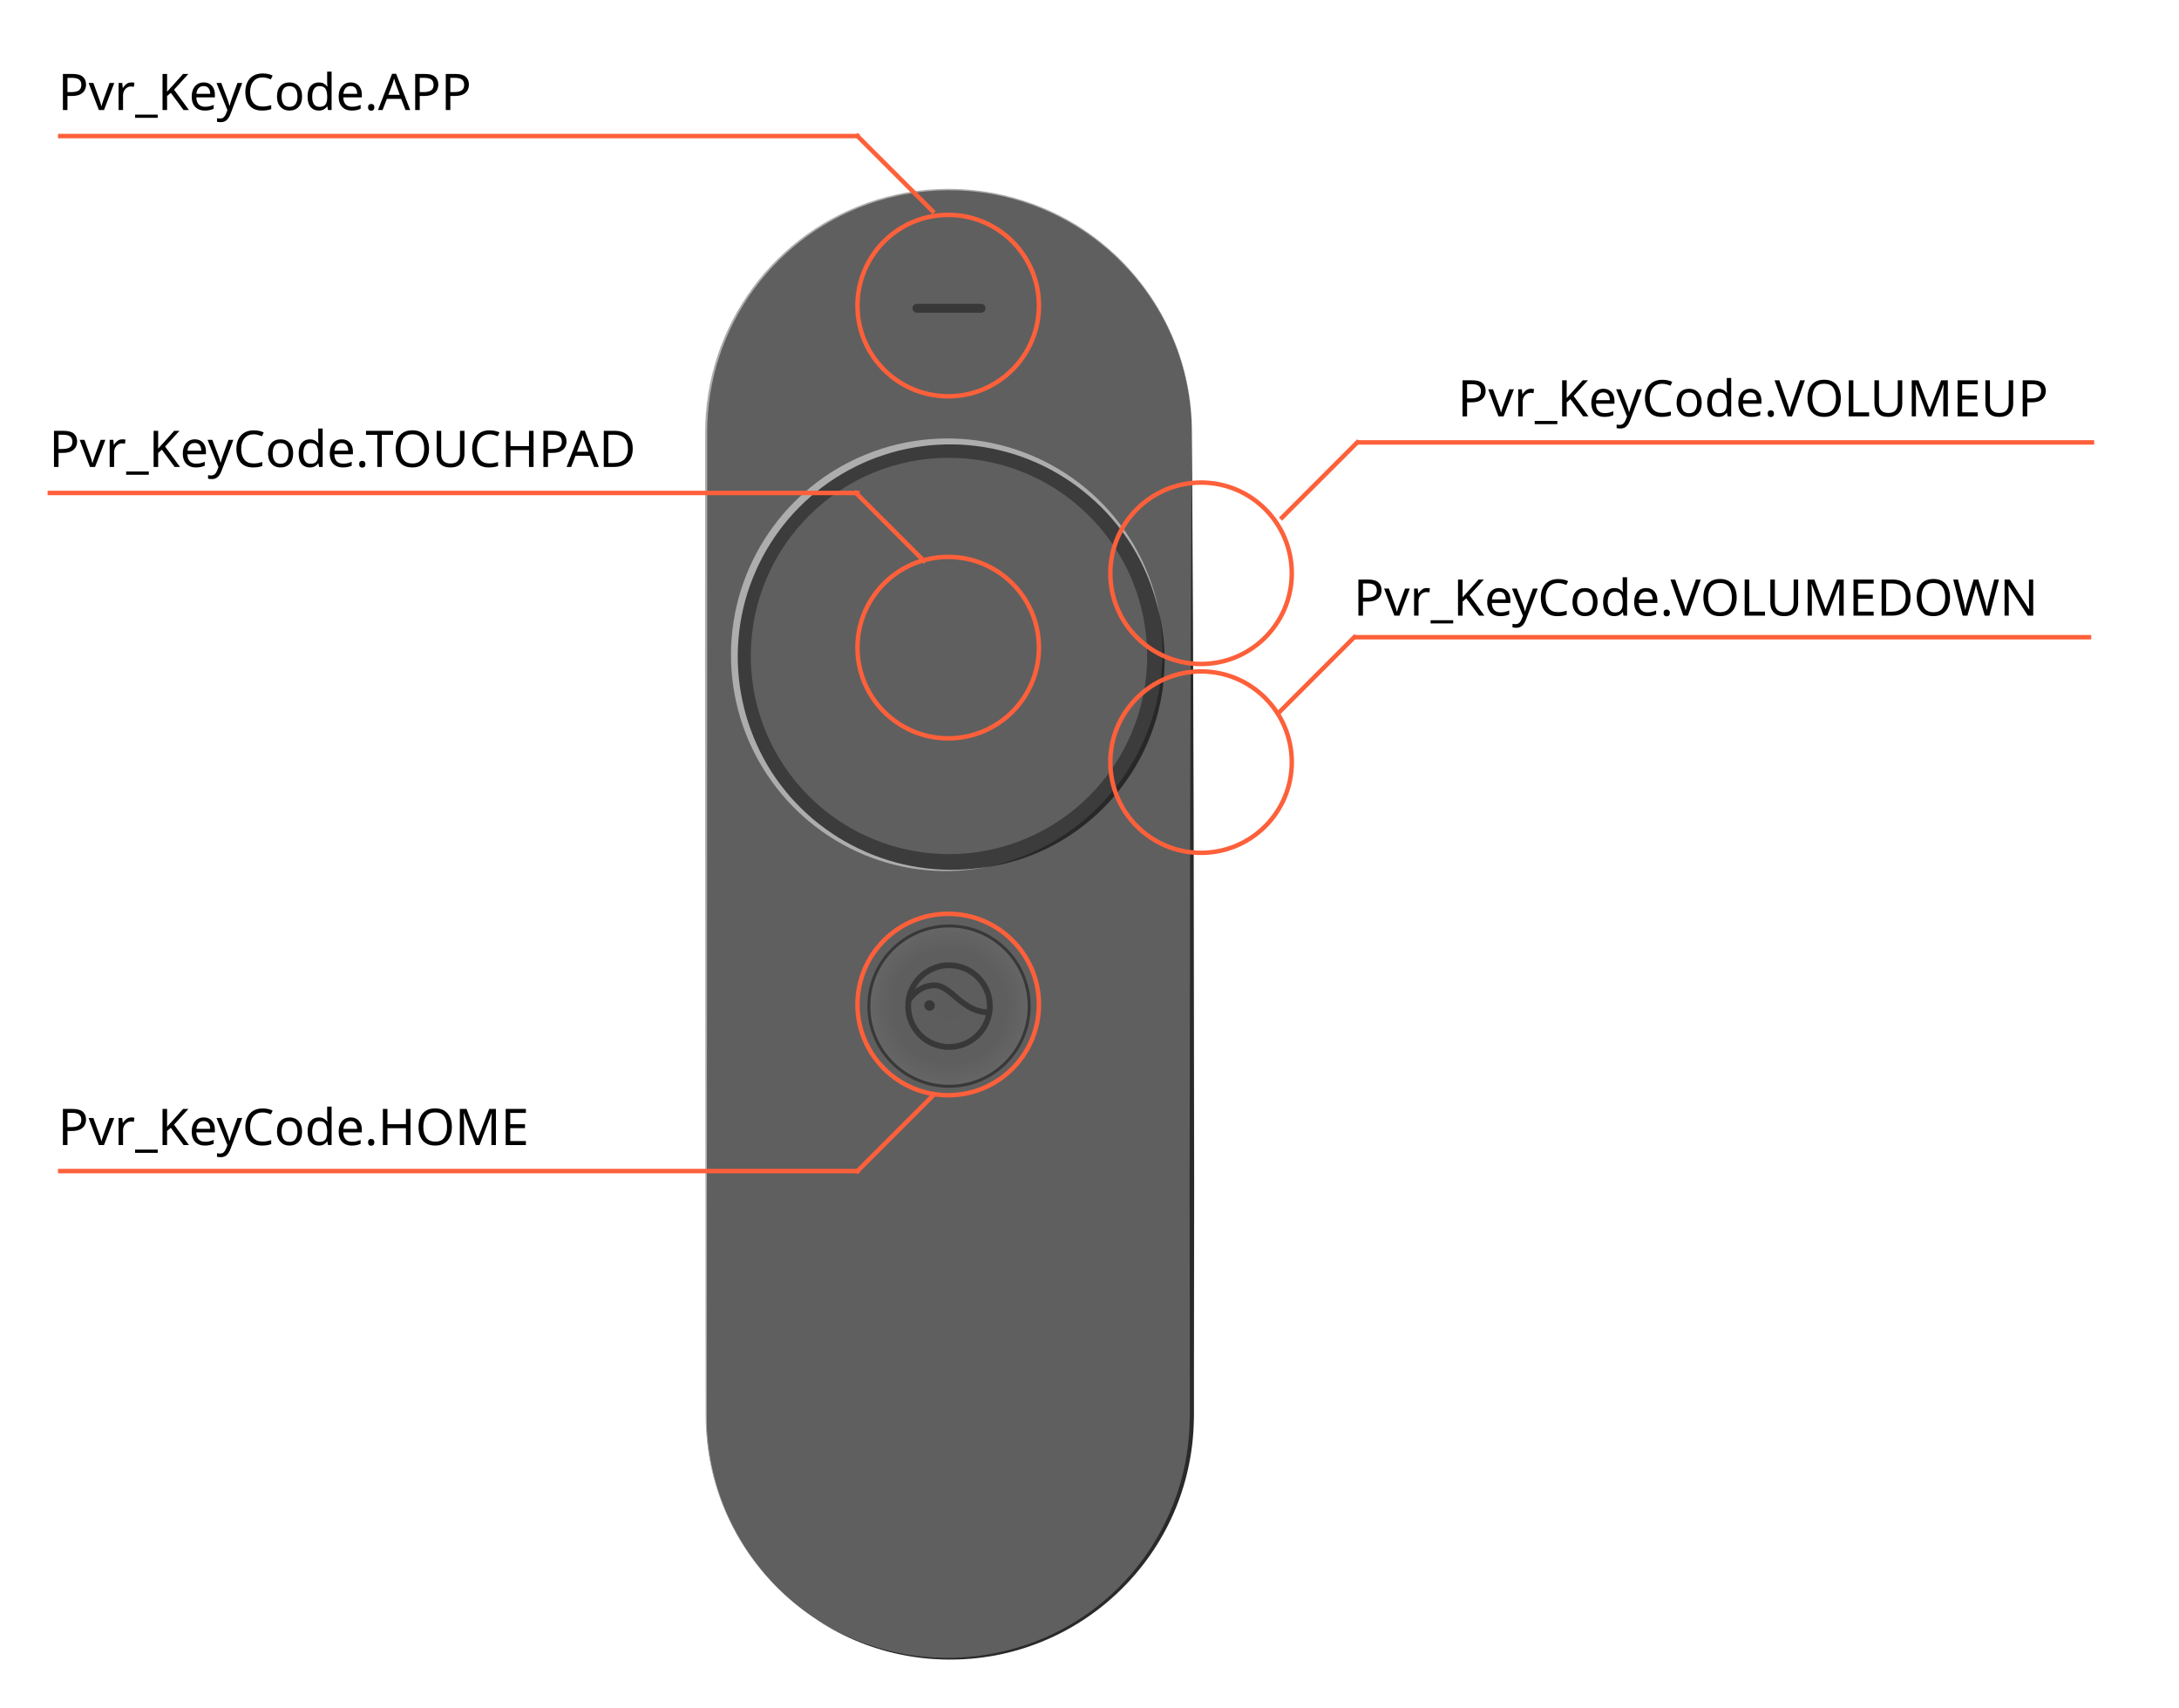
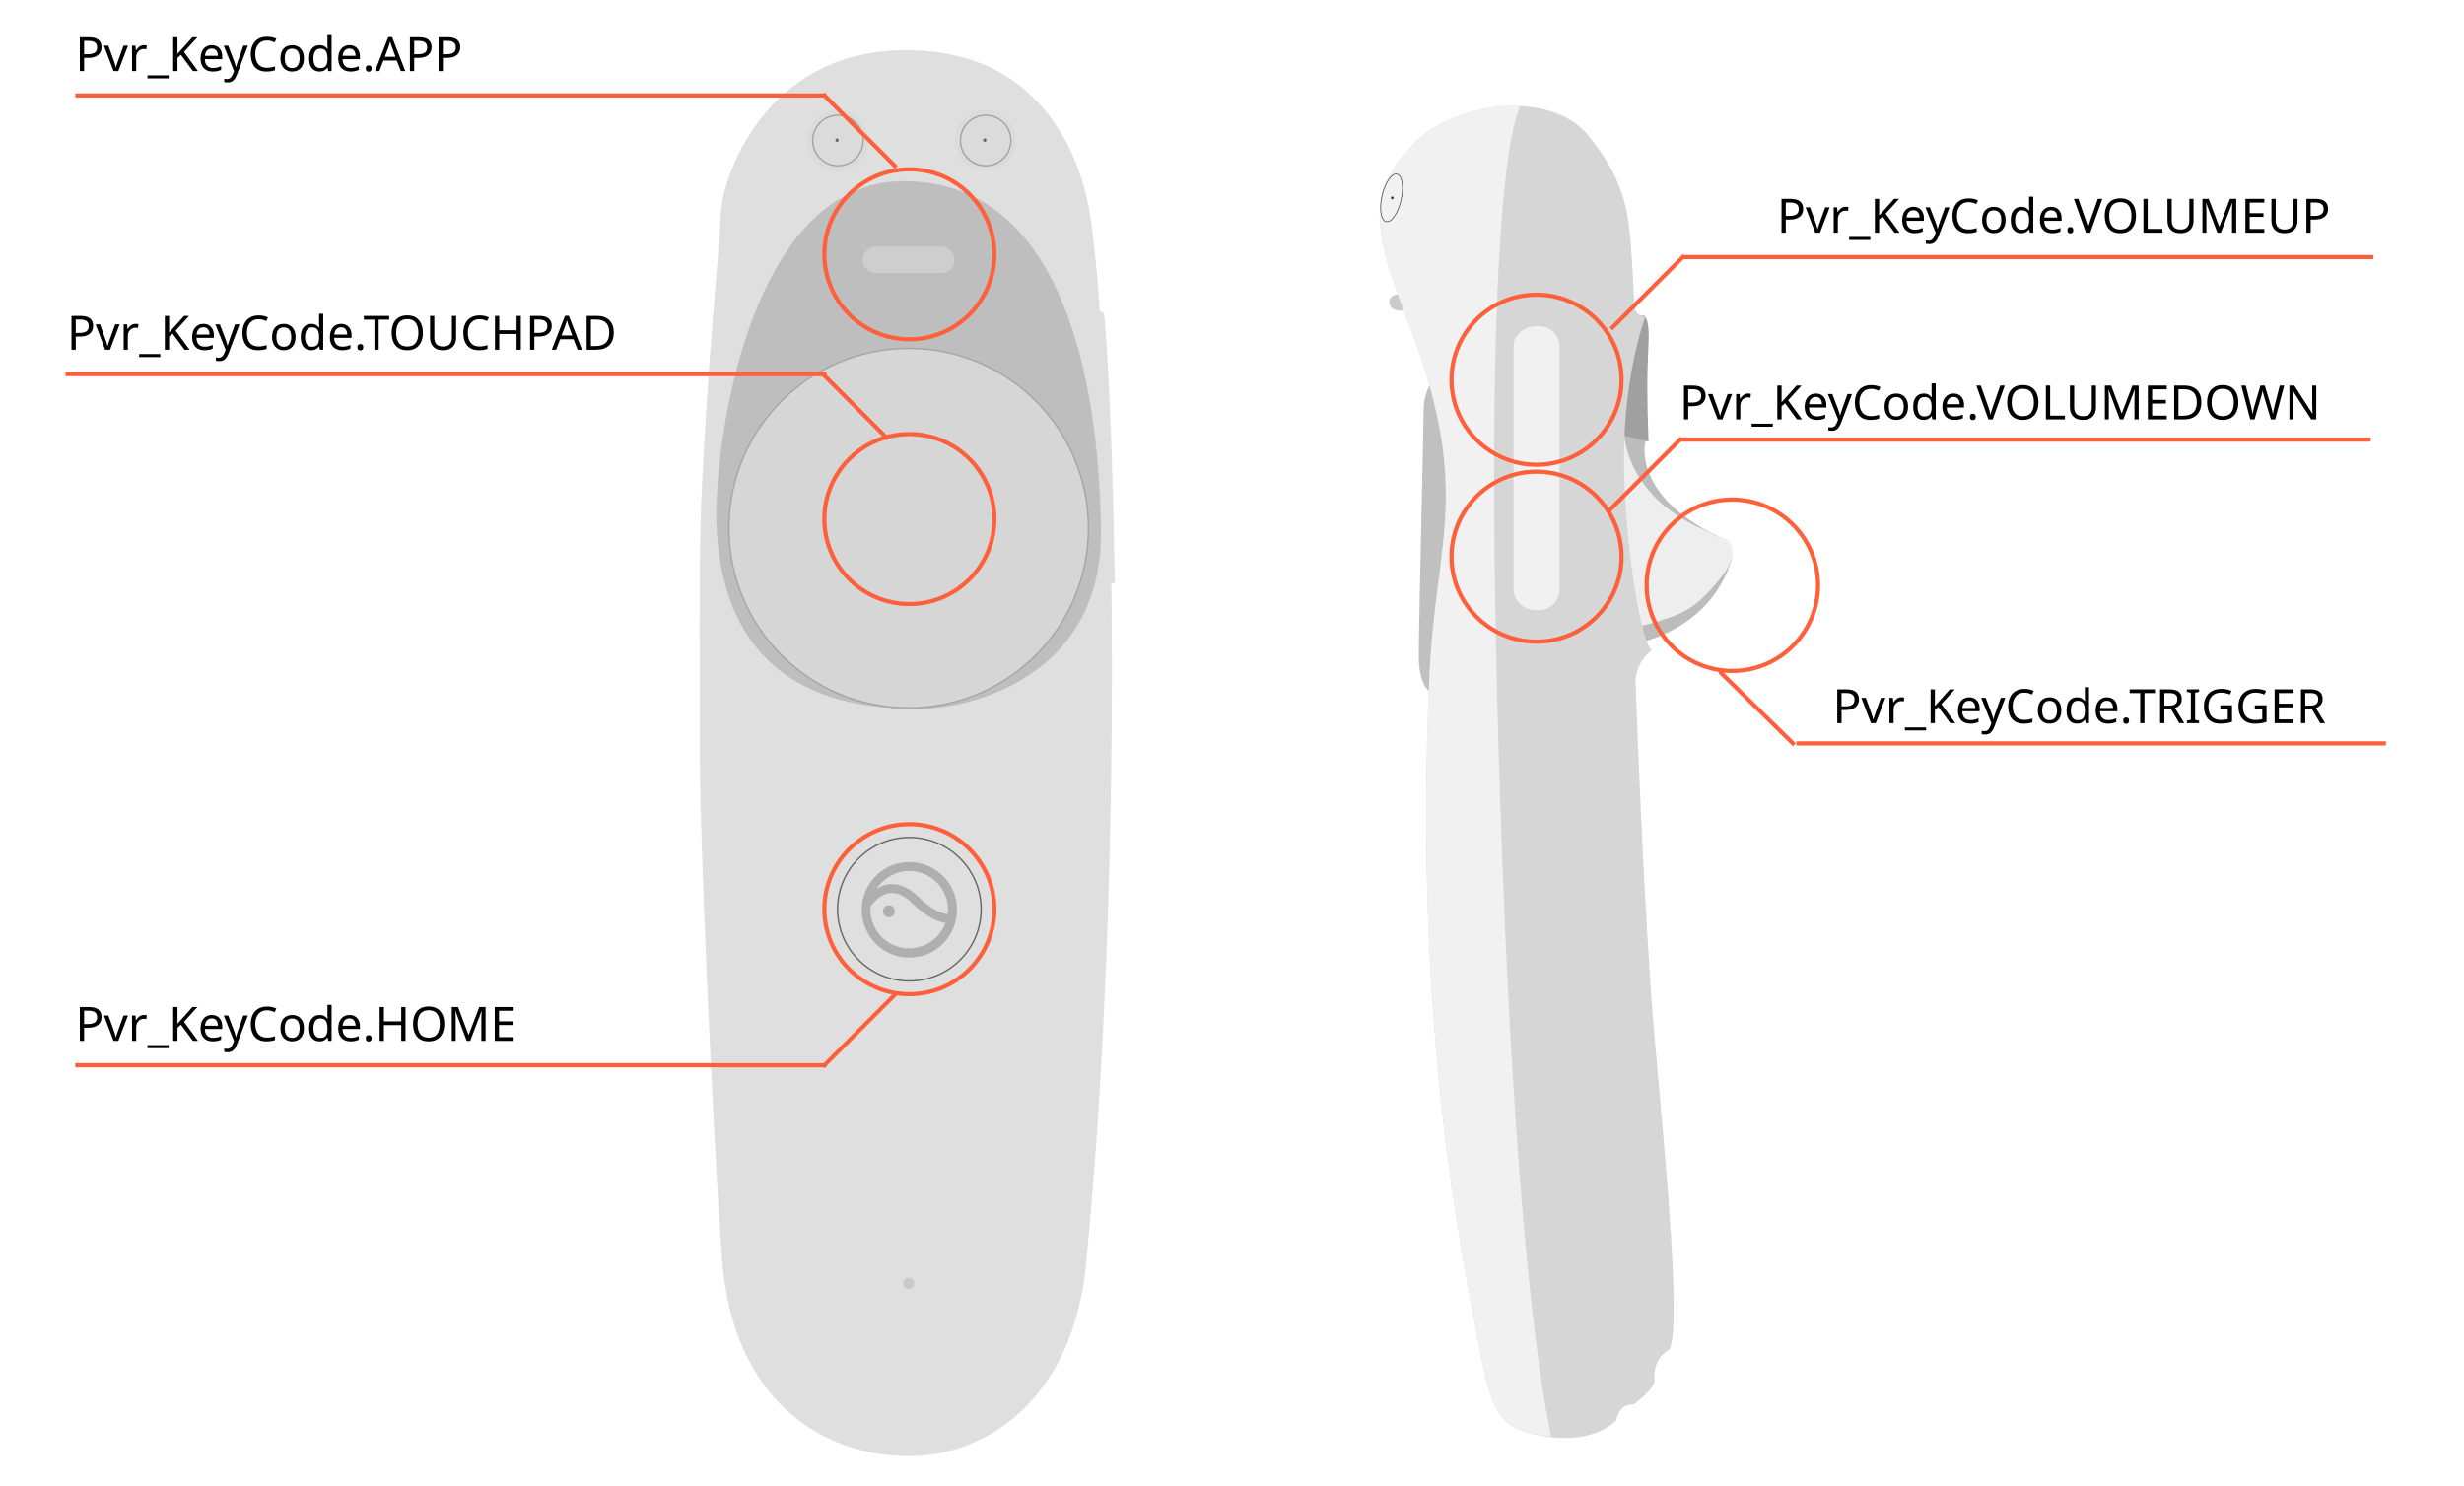
- <svg xmlns="http://www.w3.org/2000/svg" width="1465" height="1148" viewBox="0 0 1465 1148">
-   <defs>
-     <radialGradient fx="50%" fy="50%" id="a">
-       <stop stop-color="#5C5C5C" offset="0%" />
-       <stop stop-color="#5E5E5E" offset="71%" />
-       <stop stop-color="#656565" offset="97%" />
-       <stop stop-color="#666" offset="100%" />
-     </radialGradient>
-   </defs>
+ <svg xmlns="http://www.w3.org/2000/svg" width="1768" height="1066" viewBox="0 0 1768 1066">
  <g fill="none" fill-rule="evenodd">
-     <g transform="translate(441 127)">
-       <rect fill="#5F5F5F" fill-rule="nonzero" x="33.76" y=".45" width="326.57" height="987.97" rx="163.28" />
-       <path d="M360.33 163.74l.75 126.73.43 126.73.36 253.46-.14 126.73v27.72l-.1 4a164.66 164.66 0 0 1-3.85 31.66 161.85 161.85 0 0 1-25.56 58.06 165.13 165.13 0 0 1-45.61 44 163.35 163.35 0 0 1-58.79 23.44 167.2 167.2 0 0 1-31.68 2.73c-2.65-.07-5.3-.08-7.94-.29-1.32-.08-2.64-.15-4-.25l-4-.4-2-.2-2-.27-3.93-.54-3.91-.69c-1.31-.22-2.61-.46-3.9-.75a161.8 161.8 0 0 1-58.08-24.54 164.16 164.16 0 0 0 28 14.69c4.86 2 9.87 3.71 14.89 5.28 2.55.69 5.06 1.48 7.63 2.06l3.85.92 3.87.79c1.29.28 2.58.5 3.88.7l3.9.64 3.92.5 2 .25 2 .18 3.94.35c1.31.09 2.62.14 3.94.21 2.63.18 5.26.15 7.89.2a165.65 165.65 0 0 0 31.35-3.05c75.036-14.488 129.781-79.386 131.42-155.79l.1-3.93v-27.68l-.14-126.73.36-253.46.43-126.73.72-126.73z" fill="#2A2A2A" fill-rule="nonzero" />
-       <circle fill="#5F5F5F" fill-rule="nonzero" transform="rotate(-45 197.047 314.115)" cx="197.047" cy="314.115" r="138.74" />
-       <path d="M197.05 180.88c63.566.014 118.27 44.93 130.656 107.277 12.386 62.347-20.995 124.762-79.728 149.073-58.733 24.311-126.46 3.748-161.762-49.114-35.302-52.862-28.346-123.3 16.614-168.236a132.36 132.36 0 0 1 94.22-39zm0-11c-79.662 0-144.24 64.578-144.24 144.24s64.578 144.24 144.24 144.24 144.24-64.578 144.24-144.24-64.578-144.24-144.24-144.24z" fill="#3C3C3C" fill-rule="nonzero" />
-       <path d="M106.52 961.05a164.61 164.61 0 0 1-55.07-61.54 161.94 161.94 0 0 1-14.16-39.18 165.19 165.19 0 0 1-3.2-20.64 165.42 165.42 0 0 1-.61-10.43c-.08-3.49-.08-7-.09-10.44L33.25 652 33 318.2l.05-83.44.03-41.76v-20.81c0-6.94-.06-13.94.49-20.9C39.064 79.243 91.129 19.312 161.7 3.8A160.19 160.19 0 0 1 182.37.64 164.22 164.22 0 0 1 282.45 24.1a164.37 164.37 0 0 1 57.21 59.69 162.71 162.71 0 0 1 15.5 38.65 168 168 0 0 1 3.9 20.48 170.49 170.49 0 0 1 1.27 20.82 172 172 0 0 0-1.36-20.8 167.13 167.13 0 0 0-4-20.45A162 162 0 0 0 339.33 84a163.93 163.93 0 0 0-57.28-59.23 163.14 163.14 0 0 0-99.6-23.17 158.25 158.25 0 0 0-20.54 3.17c-70.03 15.541-121.62 75.11-127 146.64-.54 6.9-.46 13.83-.45 20.8v145.95L34.27 652l-.14 166.82v10.42c0 3.42.27 6.94.57 10.39a161.7 161.7 0 0 0 17 59.71 164.52 164.52 0 0 0 54.82 61.71z" fill="#ADADAD" fill-rule="nonzero" />
-       <path d="M338.73 287.06a159.13 159.13 0 0 0-5.83-20.38 143 143 0 0 0-33.88-53A159.1 159.1 0 0 0 283.07 200a157.76 157.76 0 0 0-17.76-11.25 153.49 153.49 0 0 0-19.19-8.52 149.07 149.07 0 0 0-20.21-5.61 146.85 146.85 0 0 0-20.79-2.62 152.33 152.33 0 0 0-20.93.46 156.75 156.75 0 0 0-20.63 3.5 153.75 153.75 0 0 0-19.88 6.47 150.19 150.19 0 0 0-18.68 9.31 147 147 0 0 0-17.15 11.92A151.38 151.38 0 0 0 92.6 218a143.67 143.67 0 0 0-23.41 34.47 152.21 152.21 0 0 0-7.71 19.41 147.88 147.88 0 0 0-4.76 20.34A149.81 149.81 0 0 0 55 313a151.67 151.67 0 0 0 1.31 20.86 158.49 158.49 0 0 0 4.34 20.47A152.52 152.52 0 0 0 67.93 374a146 146 0 0 0 10 18.38 151.14 151.14 0 0 0 12.66 16.73 154.12 154.12 0 0 0 15 14.7 159.51 159.51 0 0 0 17 12.36 158.18 158.18 0 0 0 18.65 9.76 150.2 150.2 0 0 0 19.87 7 147.38 147.38 0 0 0 20.73 4 150.55 150.55 0 0 0 21.13.93 159 159 0 0 0 21.1-2.09 143.54 143.54 0 0 1-83.71-7.8c-54.668-22.636-90.2-76.105-89.896-135.273.305-59.169 36.386-112.269 91.284-134.341 54.899-22.072 117.695-8.726 158.872 33.764a143.46 143.46 0 0 1 38.11 74.94z" fill="#ADADAD" fill-rule="nonzero" />
-       <path d="M338.73 287.06a139.28 139.28 0 0 1-7.51 83.84 141.63 141.63 0 0 1-31.94 47 141.48 141.48 0 0 1-22.35 17.75 137.65 137.65 0 0 1-52.83 20.15 151.73 151.73 0 0 0 51.51-22.13 147.47 147.47 0 0 0 61.53-90.57 151.88 151.88 0 0 0 1.59-56.04z" fill="#282828" fill-rule="nonzero" />
-       <path d="M175.49 80.31h43.11" stroke="#383838" stroke-width="6" stroke-linecap="round" stroke-linejoin="round" />
-       <circle stroke="#383838" stroke-width="2" fill="url(#a)" fill-rule="nonzero" cx="197.05" cy="549.58" r="53.9" />
-       <circle stroke="#383838" stroke-width="3.92" cx="197.05" cy="549.58" r="27.47" />
-       <path d="M169.82 545.91s5.78-10.29 17.45-10.29c11.67 0 18.18 18.18 36.92 18.18" stroke="#383838" stroke-width="3.92" />
-       <circle fill="#383838" fill-rule="nonzero" cx="183.98" cy="549.16" r="3.54" />
+     <g transform="translate(987 76)">
+       <path d="M17.902 135s-7.406 0-7.854 4.683C8.926 151.39 28 145.537 28 145.537L17.902 135z" fill="#CBCBCB" fill-rule="nonzero" />
+       <path d="M256 323s-7.524 44.086-61.578 60.935c-54.054 16.85-31.946-1.73-31.946-1.73l35.882-49.626L256 323z" fill="#BCBCBC" fill-rule="nonzero" />
+       <path d="M193.705 240.238S182.277 281.45 252 311.726L249.114 326 166 266.14V227l27.705 13.238z" fill="#BCBCBC" fill-rule="nonzero" />
+       <path d="M178.494 236s1.15 43.408 55.676 67.524c10.353 4.593 10.353 5.742 16.105 6.89 5.751 1.148 9.778 12.288-1.15 26.412-11.504 14.93-20.707 22.968-31.06 27.561-10.352 4.594-26.572 8.613-26.572 8.613l-15.99-6.316L164 298.93 178.494 236z" fill="#EEE" fill-rule="nonzero" />
+       <path d="M190.605 150.725s6.401-4.025 5.258 20.125c-1.143 24.15-1.143 36.8 0 70.15L173 235.25l5.716-86.25 11.889 1.725z" fill="#A0A0A0" fill-rule="nonzero" />
+       <path d="M38.583 420S31 415.744 31 394.464s3.5-164.951 3.5-176.224c0-11.273 5.017-22.776 11.9-23.236 6.767-.46 19.6 35.774 19.6 35.774l-14 181.17L38.583 420z" fill="#C0C0C0" fill-rule="nonzero" />
+       <path d="M72.21 878.79c-8.775-48.5-45.496-216.58-33.487-471.177 4.62-97.922 31.41-132.137-16.166-254.598C-7.467 75.83-.538 57.397 27.176 27.445c27.714-29.953 98.153-40.321 125.867-5.76 27.714 34.56 28.869 56.449 31.178 93.313 2.31 36.865 0 32.257 9.238 36.865 0 0-17.32 44.93-15.011 114.05 2.31 69.122 15.011 127.875 20.785 124.42 5.774-3.457-11.547 3.455-12.702 21.888 0 0 5.774 167.043 13.857 258.053 8.083 91.01 19.169 207.134 10.393 222.341 0 0-12.703 5.76-10.393 23.04 0 0-2.31 6.913-15.012 16.129 0 0-10.392-1.152-12.702 11.52 0 0-15.012 17.28-50.809 11.52-35.797-5.76-39.261-18.432-49.654-76.033z" fill="#D6D6D6" fill-rule="nonzero" />
+       <path d="M72.253 878.423c-8.781-48.479-45.525-216.486-33.508-470.973 4.622-97.88 31.429-132.08-16.176-254.487C-7.473 75.81-.541 57.386 27.19 27.447 43.714 9.597 75.373-1.457 104.03.155c0 .23-27.731 32.473-16.177 447.022 11.555 414.55 38.94 507.938 38.13 507.823-40.44-4.606-43.33-19-53.729-76.577z" fill="#F1F1F1" fill-rule="nonzero" />
+       <path d="M116.069 362C104.689 362 99 353.702 99 346.44V172.408c0-7.261 6.828-14.407 17.069-14.407S132 165.146 132 172.407V346.44c0 7.26-4.552 15.559-15.931 15.559z" fill="#F1F1F1" fill-rule="nonzero" />
+       <ellipse stroke="#3A3A3A" stroke-width=".5" transform="rotate(-77.209 11.5 66)" cx="11.5" cy="66" rx="17.5" ry="7" />
+       <path d="M11.947 67c1.404 0 1.404-2 0-2-1.263 0-1.263 2 0 2z" fill="#3A3A3A" fill-rule="nonzero" />
    </g>
-     <circle stroke="#FD603A" stroke-width="3" cx="637.5" cy="205.5" r="61" />
-     <path d="M40.499 91.5H576.5" stroke="#FD603A" stroke-width="3" stroke-linecap="square" />
+     <g transform="translate(502 36)">
+       <path d="M1.04 327.176C5.53 222.28 14.343 142.359 15.175 117.384 16.008 92.408 45.944 0 148.226 0c102.282 0 127.23 84.916 132.219 119.881 4.99 34.966 6.652 67.433 6.652 67.433s3.327 0 3.327 3.33 4.989 44.123 7.484 189.812c0 0 .831 1.665-2.495 2.498 0 0 4.906 257.411-18.294 489.515C267.97 964.045 209.762 1009 149.889 1009c-59.872 0-126.397-38.295-133.881-142.359C8.524 762.578.208 560.278.208 511.993c0-48.286-.832-145.69.831-184.817z" fill="#DFDFDF" fill-rule="nonzero" />
+       <path d="M12.247 343.837C9.164 288.957 33.905 93.17 147.197 94.003c113.292.832 139.116 142.405 140.782 249.834 1.666 107.43-96.631 130.747-137.45 129.082-40.818-1.666-131.618-9.16-138.282-129.082z" fill="#BEBEBE" fill-rule="nonzero" />
+       <circle stroke="#A5A5A5" fill="#D6D6D6" fill-rule="nonzero" cx="150" cy="343" r="129" />
+       <path d="M173.392 160h-46.784c-5.264 0-9.608-4.296-9.608-9.5s4.344-9.5 9.608-9.5h46.784c5.264 0 9.608 4.296 9.608 9.5s-4.344 9.5-9.608 9.5z" fill="#CECECE" fill-rule="nonzero" />
+       <g transform="translate(77 43)">
+         <circle fill="#DBDBDB" fill-rule="nonzero" cx="22" cy="22" r="22" />
+         <circle stroke="#A3A3A3" cx="22.249" cy="21.834" r="18.098" />
+       </g>
+       <path d="M98.585 65.83c1.577 0 1.577-2.49 0-2.49s-1.577 2.49 0 2.49z" fill="#656565" fill-rule="nonzero" />
+       <g transform="translate(183 43)">
+         <circle fill="#DBDBDB" fill-rule="nonzero" cx="22" cy="22" r="22" />
+         <circle stroke="#A3A3A3" cx="22.249" cy="21.834" r="18.098" />
+       </g>
+       <path d="M204.585 65.83c1.577 0 1.577-2.49 0-2.49s-1.577 2.49 0 2.49z" fill="#656565" fill-rule="nonzero" />
+       <circle stroke="#656565" cx="150.5" cy="616.5" r="51.5" />
+       <g fill="#AFAFAF" fill-rule="nonzero">
+         <path d="M150.583 582.667c18.539 0 34.168 15.083 34.084 34.416-.083 18.75-15.047 34.167-34.167 34.167-19.702 0-34.25-16.167-34.167-34.417.083-18.833 15.296-34.333 34.25-34.166zm25.854 43.833c-.249-.083-.415-.083-.582-.167-1.163-.333-2.41-.5-3.574-.916-3.16-1-6.069-2.5-8.812-4.334-3.824-2.5-7.4-5.5-10.724-8.666-1.497-1.5-3.076-2.917-4.905-4.084-1.497-1.083-3.076-1.916-4.822-2.583-2.245-.833-4.572-1.083-6.983-.75-2.577.417-4.822 1.5-6.983 3-2.245 1.583-4.157 3.583-5.903 5.833-.415.5-.498 1-.582 1.667-.166 3.167.25 6.25 1.164 9.333 4.24 14 18.539 22.417 32.755 19.084 9.227-2.167 15.712-7.834 19.453-16.5.332-.167.415-.5.498-.917zm1.497-6.5c1.829-10.75-4.822-25.667-20.118-29.917-6.983-1.916-13.8-1.166-20.285 2.167-4.24 2.25-9.31 7-10.225 9.583.333-.25.665-.416.914-.583.582-.333 1.247-.75 1.913-1.083 3.907-1.75 7.98-2.167 12.22-1.25 3.325.666 6.318 2.166 9.145 4.083 2.078 1.417 3.907 3 5.653 4.75a62.12 62.12 0 0 0 6.65 5.75c2.162 1.667 4.406 3.167 6.9 4.333 1.912.917 3.824 1.667 5.903 2 .415.167.914.334 1.33.167z" />
+         <path d="M135.869 613.667c2.41 0 4.24 1.916 4.24 4.333 0 2.417-1.996 4.25-4.407 4.25-2.327-.083-4.156-1.917-4.156-4.25a4.299 4.299 0 0 1 4.323-4.333z" />
+       </g>
+       <path d="M150.031 889c5.292 0 5.292-8 0-8-5.375 0-5.375 8 0 8z" fill="#C9C9C9" fill-rule="nonzero" />
+     </g>
+     <circle stroke="#FD603A" stroke-width="3" cx="652.5" cy="182.5" r="61" />
+     <path d="M55.499 68.5H591.5" stroke="#FD603A" stroke-width="3" stroke-linecap="square" />
    <text font-family="Verdana" font-size="34" fill="#000">
-       <tspan x="39" y="74">Pvr_KeyCode.APP</tspan>
+       <tspan x="54" y="51">Pvr_KeyCode.APP</tspan>
    </text>
-     <path d="M576.5 91.5l50.522 50.522" stroke="#FD603A" stroke-width="3" stroke-linecap="square" />
-     <circle stroke="#FD603A" stroke-width="3" cx="637.5" cy="675.5" r="61" />
-     <path d="M40.499 787.5H576.5" stroke="#FD603A" stroke-width="3" stroke-linecap="square" />
+     <path d="M591.5 68.5l50.522 50.522" stroke="#FD603A" stroke-width="3" stroke-linecap="square" />
+     <circle stroke="#FD603A" stroke-width="3" cx="652.5" cy="652.5" r="61" />
+     <path d="M55.499 764.5H591.5" stroke="#FD603A" stroke-width="3" stroke-linecap="square" />
    <text font-family="Verdana" font-size="34" fill="#000">
-       <tspan x="39" y="770">Pvr_KeyCode.HOME</tspan>
+       <tspan x="54" y="747">Pvr_KeyCode.HOME</tspan>
    </text>
-     <path d="M576.5 787.5l50.522-50.522" stroke="#FD603A" stroke-width="3" stroke-linecap="square" />
-     <circle stroke="#FD603A" stroke-width="3" cx="637.5" cy="435.5" r="61" />
-     <path d="M33.5 331.5h543" stroke="#FD603A" stroke-width="3" stroke-linecap="square" />
+     <path d="M591.5 764.5l50.522-50.522" stroke="#FD603A" stroke-width="3" stroke-linecap="square" />
+     <circle stroke="#FD603A" stroke-width="3" cx="652.5" cy="372.5" r="61" />
+     <path d="M48.5 268.5h543" stroke="#FD603A" stroke-width="3" stroke-linecap="square" />
    <text font-family="Verdana" font-size="34" fill="#000">
-       <tspan x="33" y="314">Pvr_KeyCode.TOUCHPAD</tspan>
+       <tspan x="48" y="251">Pvr_KeyCode.TOUCHPAD</tspan>
    </text>
-     <path d="M575.5 331.5l45.573 45.573" stroke="#FD603A" stroke-width="3" stroke-linecap="square" />
-     <circle stroke="#FD603A" stroke-width="3" cx="807.5" cy="385.5" r="61" />
-     <path d="M913.577 297.5h492.911" stroke="#FD603A" stroke-width="3" stroke-linecap="square" />
+     <path d="M590.5 268.5l45.573 45.573" stroke="#FD603A" stroke-width="3" stroke-linecap="square" />
+     <circle stroke="#FD603A" stroke-width="3" cx="1102.5" cy="272.5" r="61" />
+     <path d="M1208.577 184.5h492.911" stroke="#FD603A" stroke-width="3" stroke-linecap="square" />
    <text font-family="Verdana" font-size="34" fill="#000">
-       <tspan x="980" y="280">Pvr_KeyCode.VOLUMEUP</tspan>
+       <tspan x="1275" y="167">Pvr_KeyCode.VOLUMEUP</tspan>
    </text>
-     <path d="M912.5 297.5l-50.522 50.522" stroke="#FD603A" stroke-width="3" stroke-linecap="square" />
-     <circle stroke="#FD603A" stroke-width="3" cx="807.5" cy="512.5" r="61" />
-     <path d="M911.577 428.5h492.911" stroke="#FD603A" stroke-width="3" stroke-linecap="square" />
+     <path d="M1207.5 184.5l-50.522 50.522" stroke="#FD603A" stroke-width="3" stroke-linecap="square" />
+     <circle stroke="#FD603A" stroke-width="3" cx="1102.5" cy="399.5" r="61" />
+     <path d="M1206.577 315.5h492.911" stroke="#FD603A" stroke-width="3" stroke-linecap="square" />
    <text font-family="Verdana" font-size="34" fill="#000">
-       <tspan x="910" y="414">Pvr_KeyCode.VOLUMEDOWN</tspan>
+       <tspan x="1205" y="301">Pvr_KeyCode.VOLUMEDOWN</tspan>
    </text>
-     <path d="M910.5 428.5l-50.522 50.522" stroke="#FD603A" stroke-width="3" stroke-linecap="square" />
+     <path d="M1205.5 315.5l-50.522 50.522" stroke="#FD603A" stroke-width="3" stroke-linecap="square" />
+     <circle stroke="#FD603A" stroke-width="3" cx="1243" cy="420" r="61.5" />
+     <path d="M1290.5 533.5h419.987" stroke="#FD603A" stroke-width="3" stroke-linecap="square" />
+     <text font-family="Verdana" font-size="34" fill="#000">
+       <tspan x="1315" y="519">Pvr_KeyCode.TRIGGER</tspan>
+     </text>
+     <path d="M1286.49 533.5l-51.493-50.522" stroke="#FD603A" stroke-width="3" stroke-linecap="square" />
  </g>
</svg>
